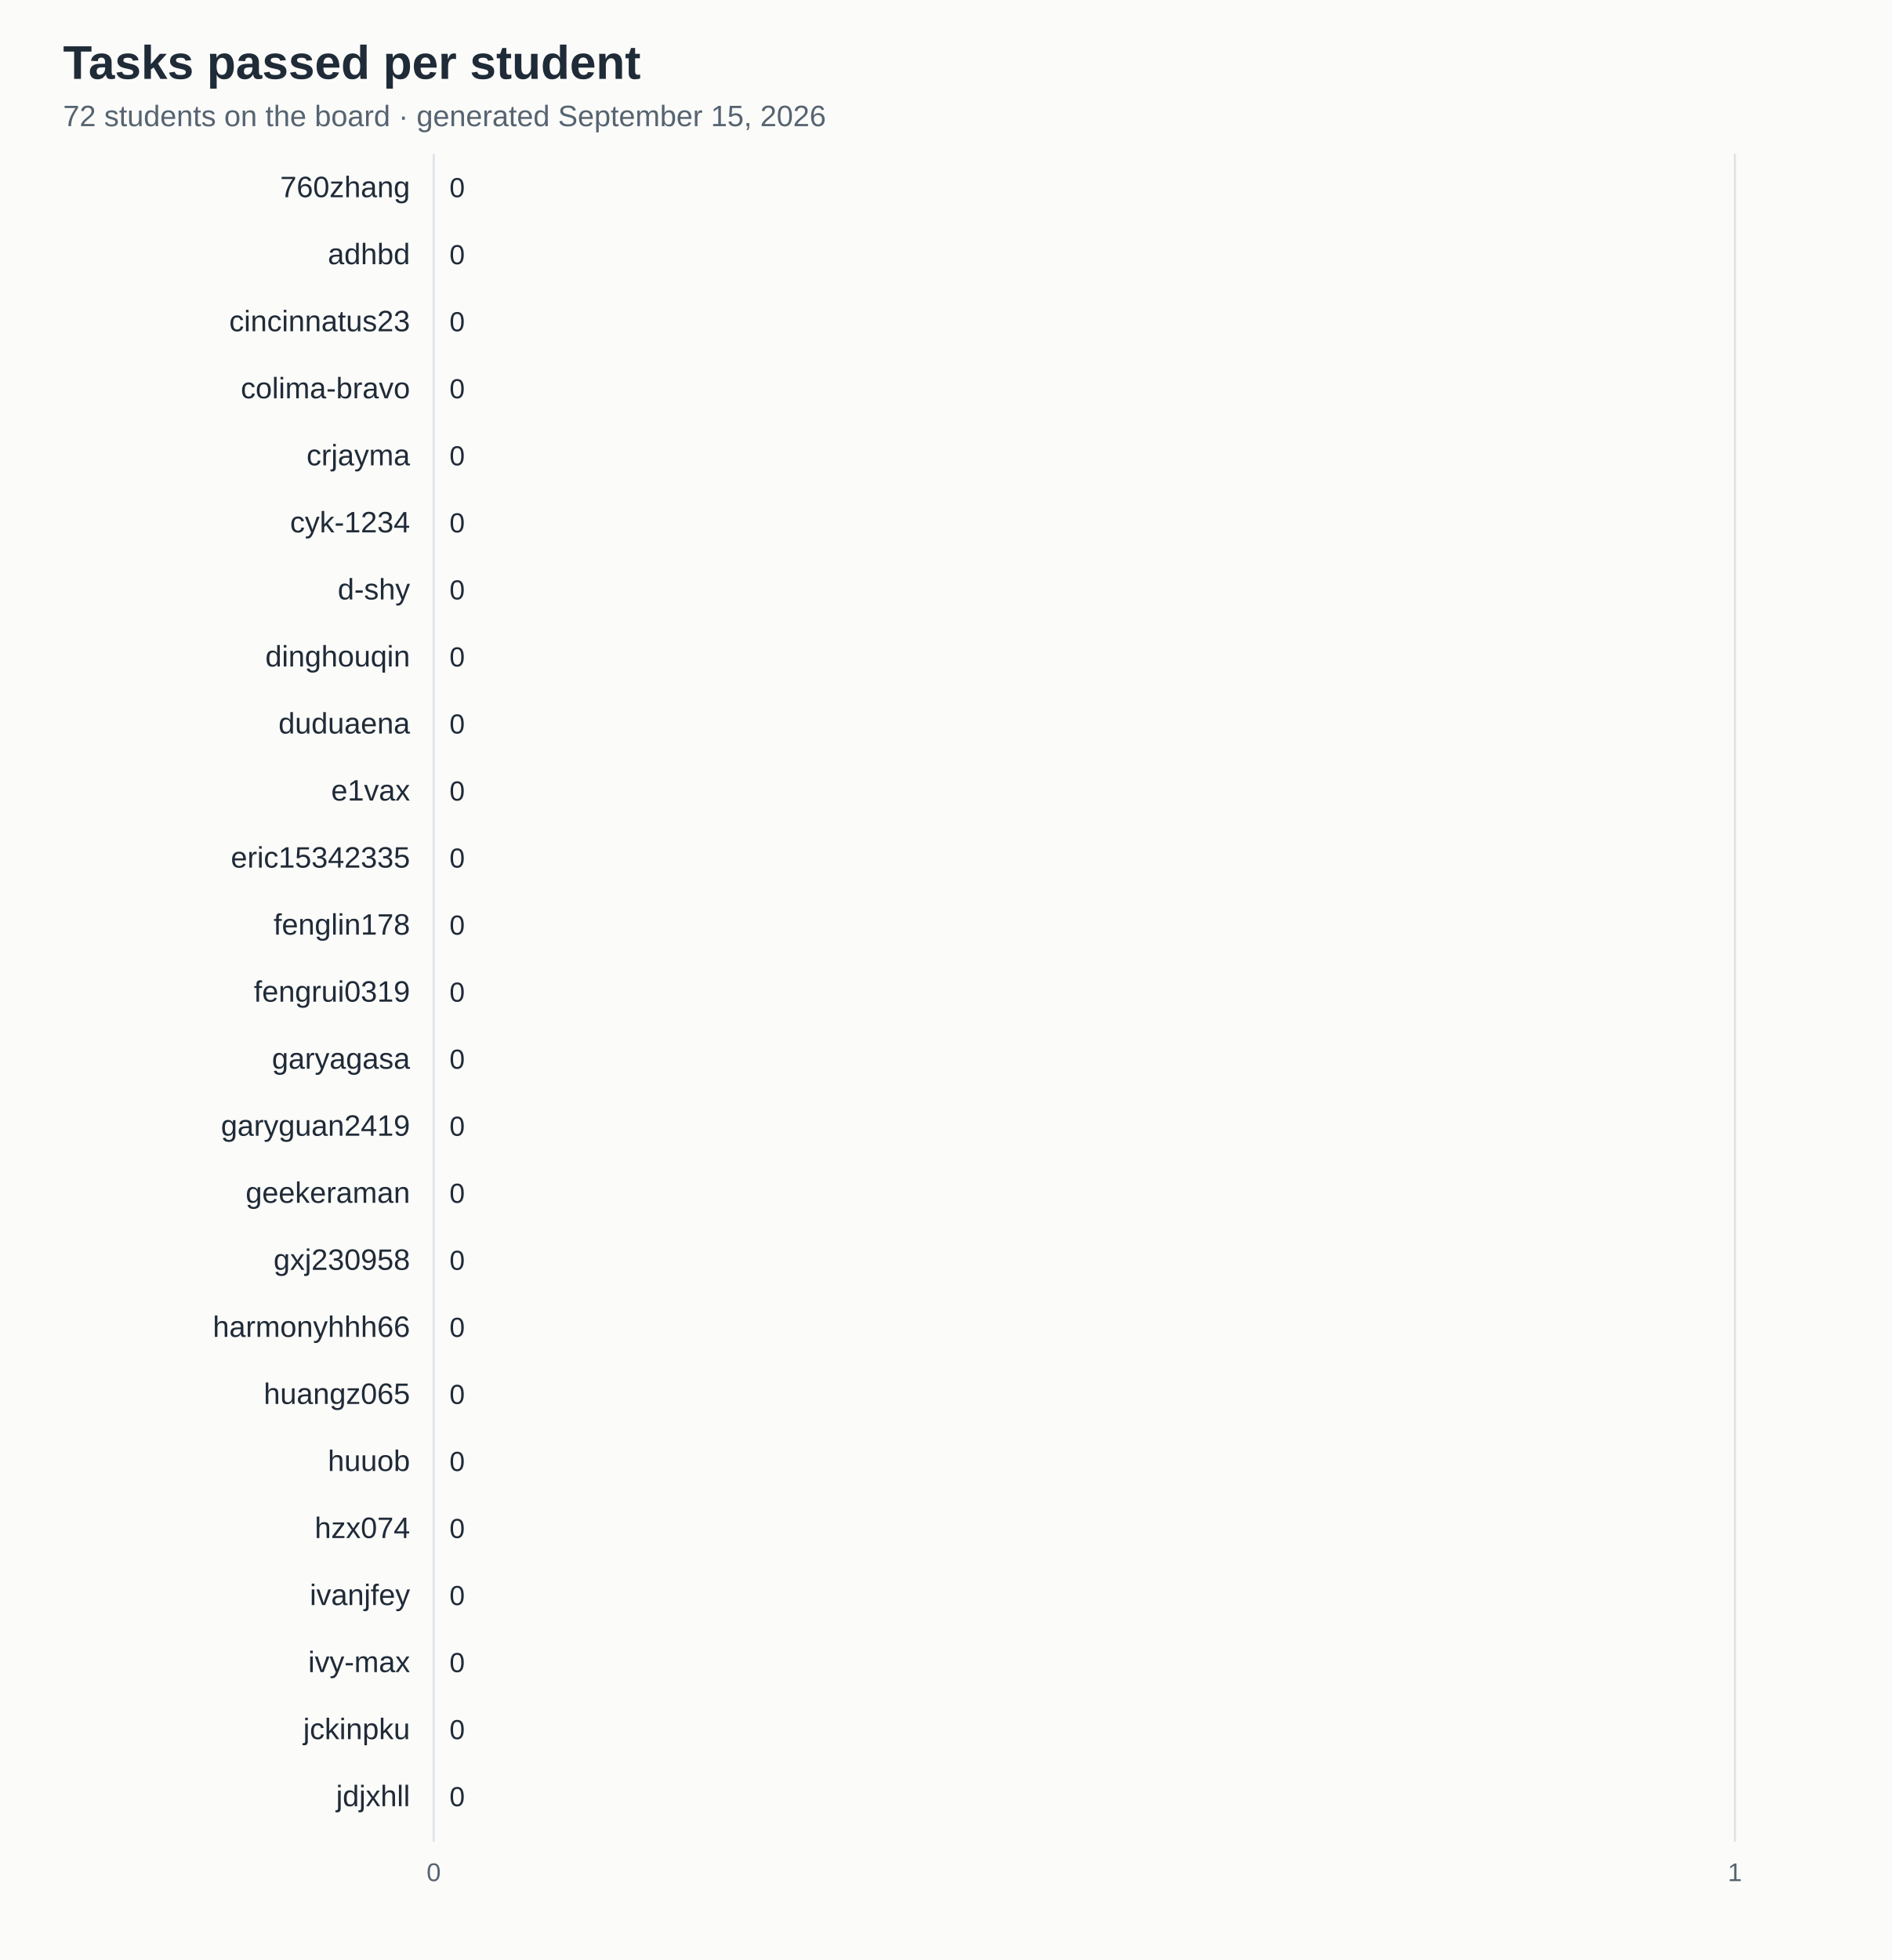
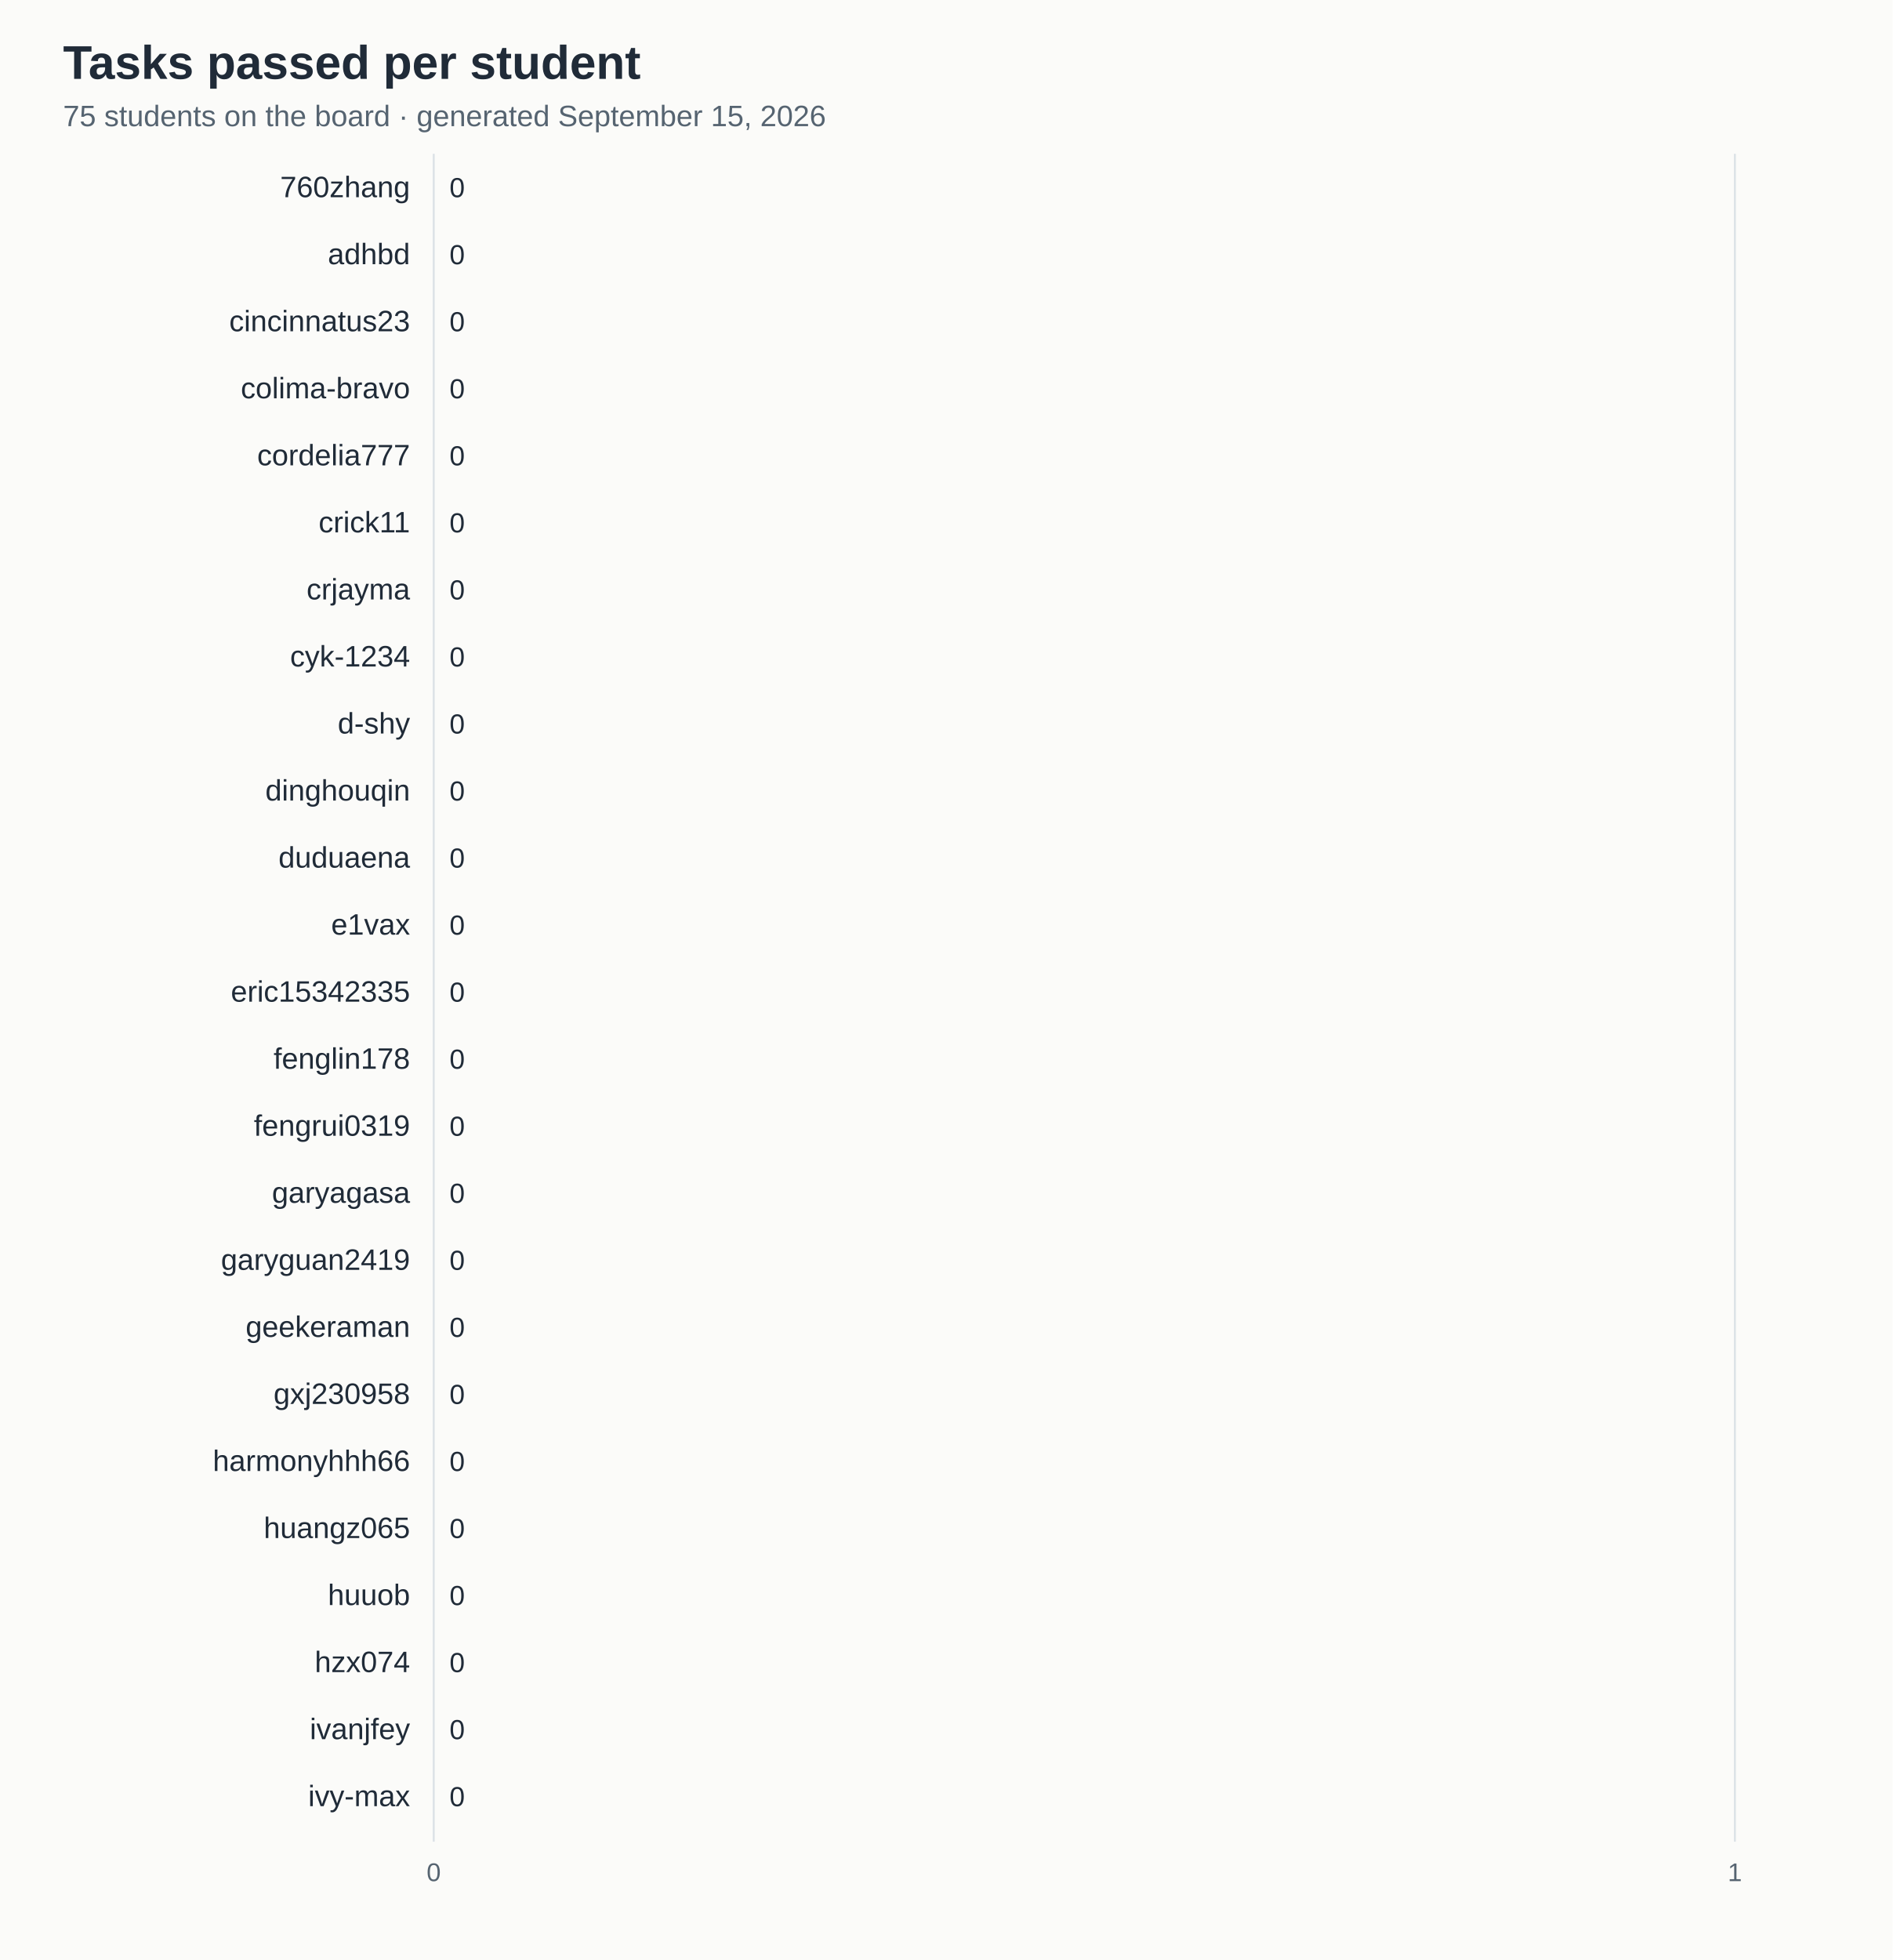
<svg xmlns="http://www.w3.org/2000/svg" width="960" height="994" viewBox="0 0 960 994" role="img" aria-labelledby="t" font-family="Arial, Helvetica Neue, PingFang SC, sans-serif">
  <rect width="960" height="994" fill="#fbfbf9" />
  <text x="32" y="40" font-size="24" font-weight="700" fill="#202b38">Tasks passed per student</text>
-   <text x="32" y="64" font-size="15" fill="#566471">72 students on the board · generated September 15, 2026</text>
+   <text x="32" y="64" font-size="15" fill="#566471">75 students on the board · generated September 15, 2026</text>
  <line x1="220.0" y1="78" x2="220.0" y2="934" stroke="#dce2e7" />
  <text x="220.0" y="954" font-size="13" fill="#566471" text-anchor="middle">0</text>
  <line x1="880.0" y1="78" x2="880.0" y2="934" stroke="#dce2e7" />
  <text x="880.0" y="954" font-size="13" fill="#566471" text-anchor="middle">1</text>
  <text x="208" y="100.0" font-size="15" fill="#202b38" text-anchor="end">760zhang</text>
  <text x="228.0" y="100.0" font-size="14" fill="#202b38">0</text>
  <text x="208" y="134.0" font-size="15" fill="#202b38" text-anchor="end">adhbd</text>
  <text x="228.0" y="134.0" font-size="14" fill="#202b38">0</text>
  <text x="208" y="168.0" font-size="15" fill="#202b38" text-anchor="end">cincinnatus23</text>
  <text x="228.0" y="168.0" font-size="14" fill="#202b38">0</text>
  <text x="208" y="202.0" font-size="15" fill="#202b38" text-anchor="end">colima-bravo</text>
  <text x="228.0" y="202.0" font-size="14" fill="#202b38">0</text>
-   <text x="208" y="236.0" font-size="15" fill="#202b38" text-anchor="end">crjayma</text>
+   <text x="208" y="236.0" font-size="15" fill="#202b38" text-anchor="end">cordelia777</text>
  <text x="228.0" y="236.0" font-size="14" fill="#202b38">0</text>
-   <text x="208" y="270.0" font-size="15" fill="#202b38" text-anchor="end">cyk-1234</text>
+   <text x="208" y="270.0" font-size="15" fill="#202b38" text-anchor="end">crick11</text>
  <text x="228.0" y="270.0" font-size="14" fill="#202b38">0</text>
-   <text x="208" y="304.0" font-size="15" fill="#202b38" text-anchor="end">d-shy</text>
+   <text x="208" y="304.0" font-size="15" fill="#202b38" text-anchor="end">crjayma</text>
  <text x="228.0" y="304.0" font-size="14" fill="#202b38">0</text>
-   <text x="208" y="338.0" font-size="15" fill="#202b38" text-anchor="end">dinghouqin</text>
+   <text x="208" y="338.0" font-size="15" fill="#202b38" text-anchor="end">cyk-1234</text>
  <text x="228.0" y="338.0" font-size="14" fill="#202b38">0</text>
-   <text x="208" y="372.0" font-size="15" fill="#202b38" text-anchor="end">duduaena</text>
+   <text x="208" y="372.0" font-size="15" fill="#202b38" text-anchor="end">d-shy</text>
  <text x="228.0" y="372.0" font-size="14" fill="#202b38">0</text>
-   <text x="208" y="406.0" font-size="15" fill="#202b38" text-anchor="end">e1vax</text>
+   <text x="208" y="406.0" font-size="15" fill="#202b38" text-anchor="end">dinghouqin</text>
  <text x="228.0" y="406.0" font-size="14" fill="#202b38">0</text>
-   <text x="208" y="440.0" font-size="15" fill="#202b38" text-anchor="end">eric15342335</text>
+   <text x="208" y="440.0" font-size="15" fill="#202b38" text-anchor="end">duduaena</text>
  <text x="228.0" y="440.0" font-size="14" fill="#202b38">0</text>
-   <text x="208" y="474.0" font-size="15" fill="#202b38" text-anchor="end">fenglin178</text>
+   <text x="208" y="474.0" font-size="15" fill="#202b38" text-anchor="end">e1vax</text>
  <text x="228.0" y="474.0" font-size="14" fill="#202b38">0</text>
-   <text x="208" y="508.0" font-size="15" fill="#202b38" text-anchor="end">fengrui0319</text>
+   <text x="208" y="508.0" font-size="15" fill="#202b38" text-anchor="end">eric15342335</text>
  <text x="228.0" y="508.0" font-size="14" fill="#202b38">0</text>
-   <text x="208" y="542.0" font-size="15" fill="#202b38" text-anchor="end">garyagasa</text>
+   <text x="208" y="542.0" font-size="15" fill="#202b38" text-anchor="end">fenglin178</text>
  <text x="228.0" y="542.0" font-size="14" fill="#202b38">0</text>
-   <text x="208" y="576.0" font-size="15" fill="#202b38" text-anchor="end">garyguan2419</text>
+   <text x="208" y="576.0" font-size="15" fill="#202b38" text-anchor="end">fengrui0319</text>
  <text x="228.0" y="576.0" font-size="14" fill="#202b38">0</text>
-   <text x="208" y="610.0" font-size="15" fill="#202b38" text-anchor="end">geekeraman</text>
+   <text x="208" y="610.0" font-size="15" fill="#202b38" text-anchor="end">garyagasa</text>
  <text x="228.0" y="610.0" font-size="14" fill="#202b38">0</text>
-   <text x="208" y="644.0" font-size="15" fill="#202b38" text-anchor="end">gxj230958</text>
+   <text x="208" y="644.0" font-size="15" fill="#202b38" text-anchor="end">garyguan2419</text>
  <text x="228.0" y="644.0" font-size="14" fill="#202b38">0</text>
-   <text x="208" y="678.0" font-size="15" fill="#202b38" text-anchor="end">harmonyhhh66</text>
+   <text x="208" y="678.0" font-size="15" fill="#202b38" text-anchor="end">geekeraman</text>
  <text x="228.0" y="678.0" font-size="14" fill="#202b38">0</text>
-   <text x="208" y="712.0" font-size="15" fill="#202b38" text-anchor="end">huangz065</text>
+   <text x="208" y="712.0" font-size="15" fill="#202b38" text-anchor="end">gxj230958</text>
  <text x="228.0" y="712.0" font-size="14" fill="#202b38">0</text>
-   <text x="208" y="746.0" font-size="15" fill="#202b38" text-anchor="end">huuob</text>
+   <text x="208" y="746.0" font-size="15" fill="#202b38" text-anchor="end">harmonyhhh66</text>
  <text x="228.0" y="746.0" font-size="14" fill="#202b38">0</text>
-   <text x="208" y="780.0" font-size="15" fill="#202b38" text-anchor="end">hzx074</text>
+   <text x="208" y="780.0" font-size="15" fill="#202b38" text-anchor="end">huangz065</text>
  <text x="228.0" y="780.0" font-size="14" fill="#202b38">0</text>
-   <text x="208" y="814.0" font-size="15" fill="#202b38" text-anchor="end">ivanjfey</text>
+   <text x="208" y="814.0" font-size="15" fill="#202b38" text-anchor="end">huuob</text>
  <text x="228.0" y="814.0" font-size="14" fill="#202b38">0</text>
-   <text x="208" y="848.0" font-size="15" fill="#202b38" text-anchor="end">ivy-max</text>
+   <text x="208" y="848.0" font-size="15" fill="#202b38" text-anchor="end">hzx074</text>
  <text x="228.0" y="848.0" font-size="14" fill="#202b38">0</text>
-   <text x="208" y="882.0" font-size="15" fill="#202b38" text-anchor="end">jckinpku</text>
+   <text x="208" y="882.0" font-size="15" fill="#202b38" text-anchor="end">ivanjfey</text>
  <text x="228.0" y="882.0" font-size="14" fill="#202b38">0</text>
-   <text x="208" y="916.0" font-size="15" fill="#202b38" text-anchor="end">jdjxhll</text>
+   <text x="208" y="916.0" font-size="15" fill="#202b38" text-anchor="end">ivy-max</text>
  <text x="228.0" y="916.0" font-size="14" fill="#202b38">0</text>
</svg>
